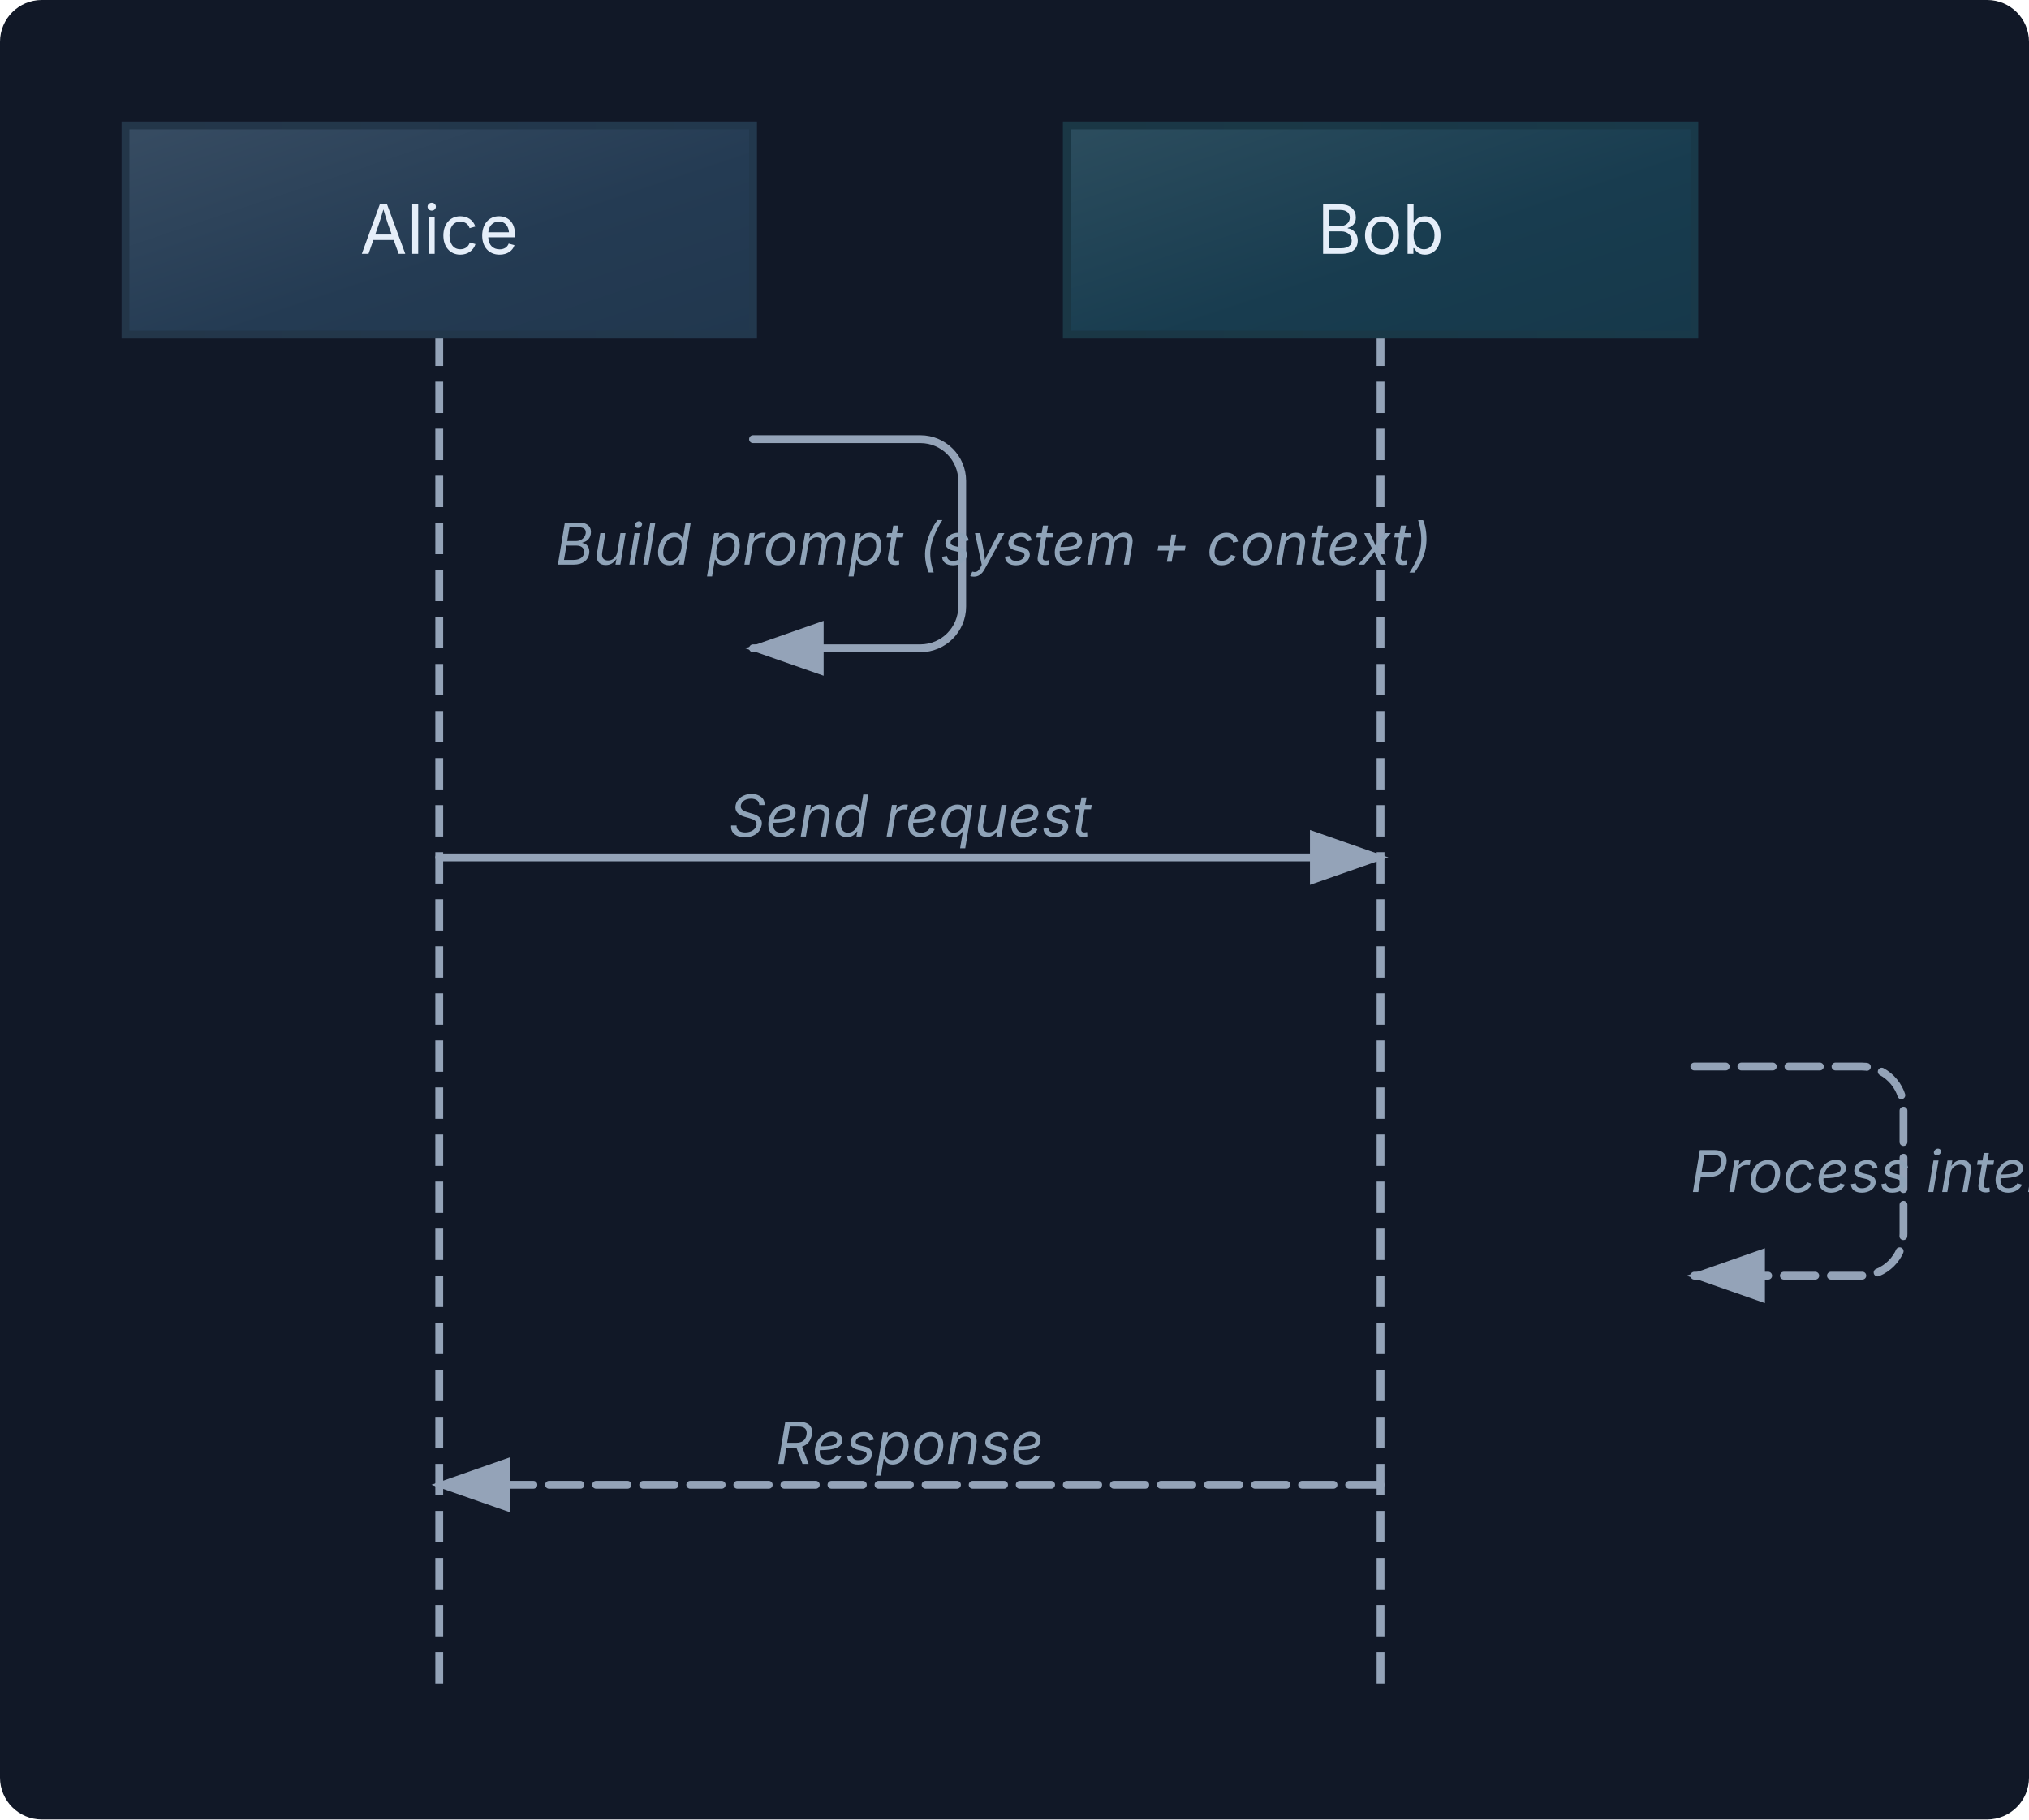
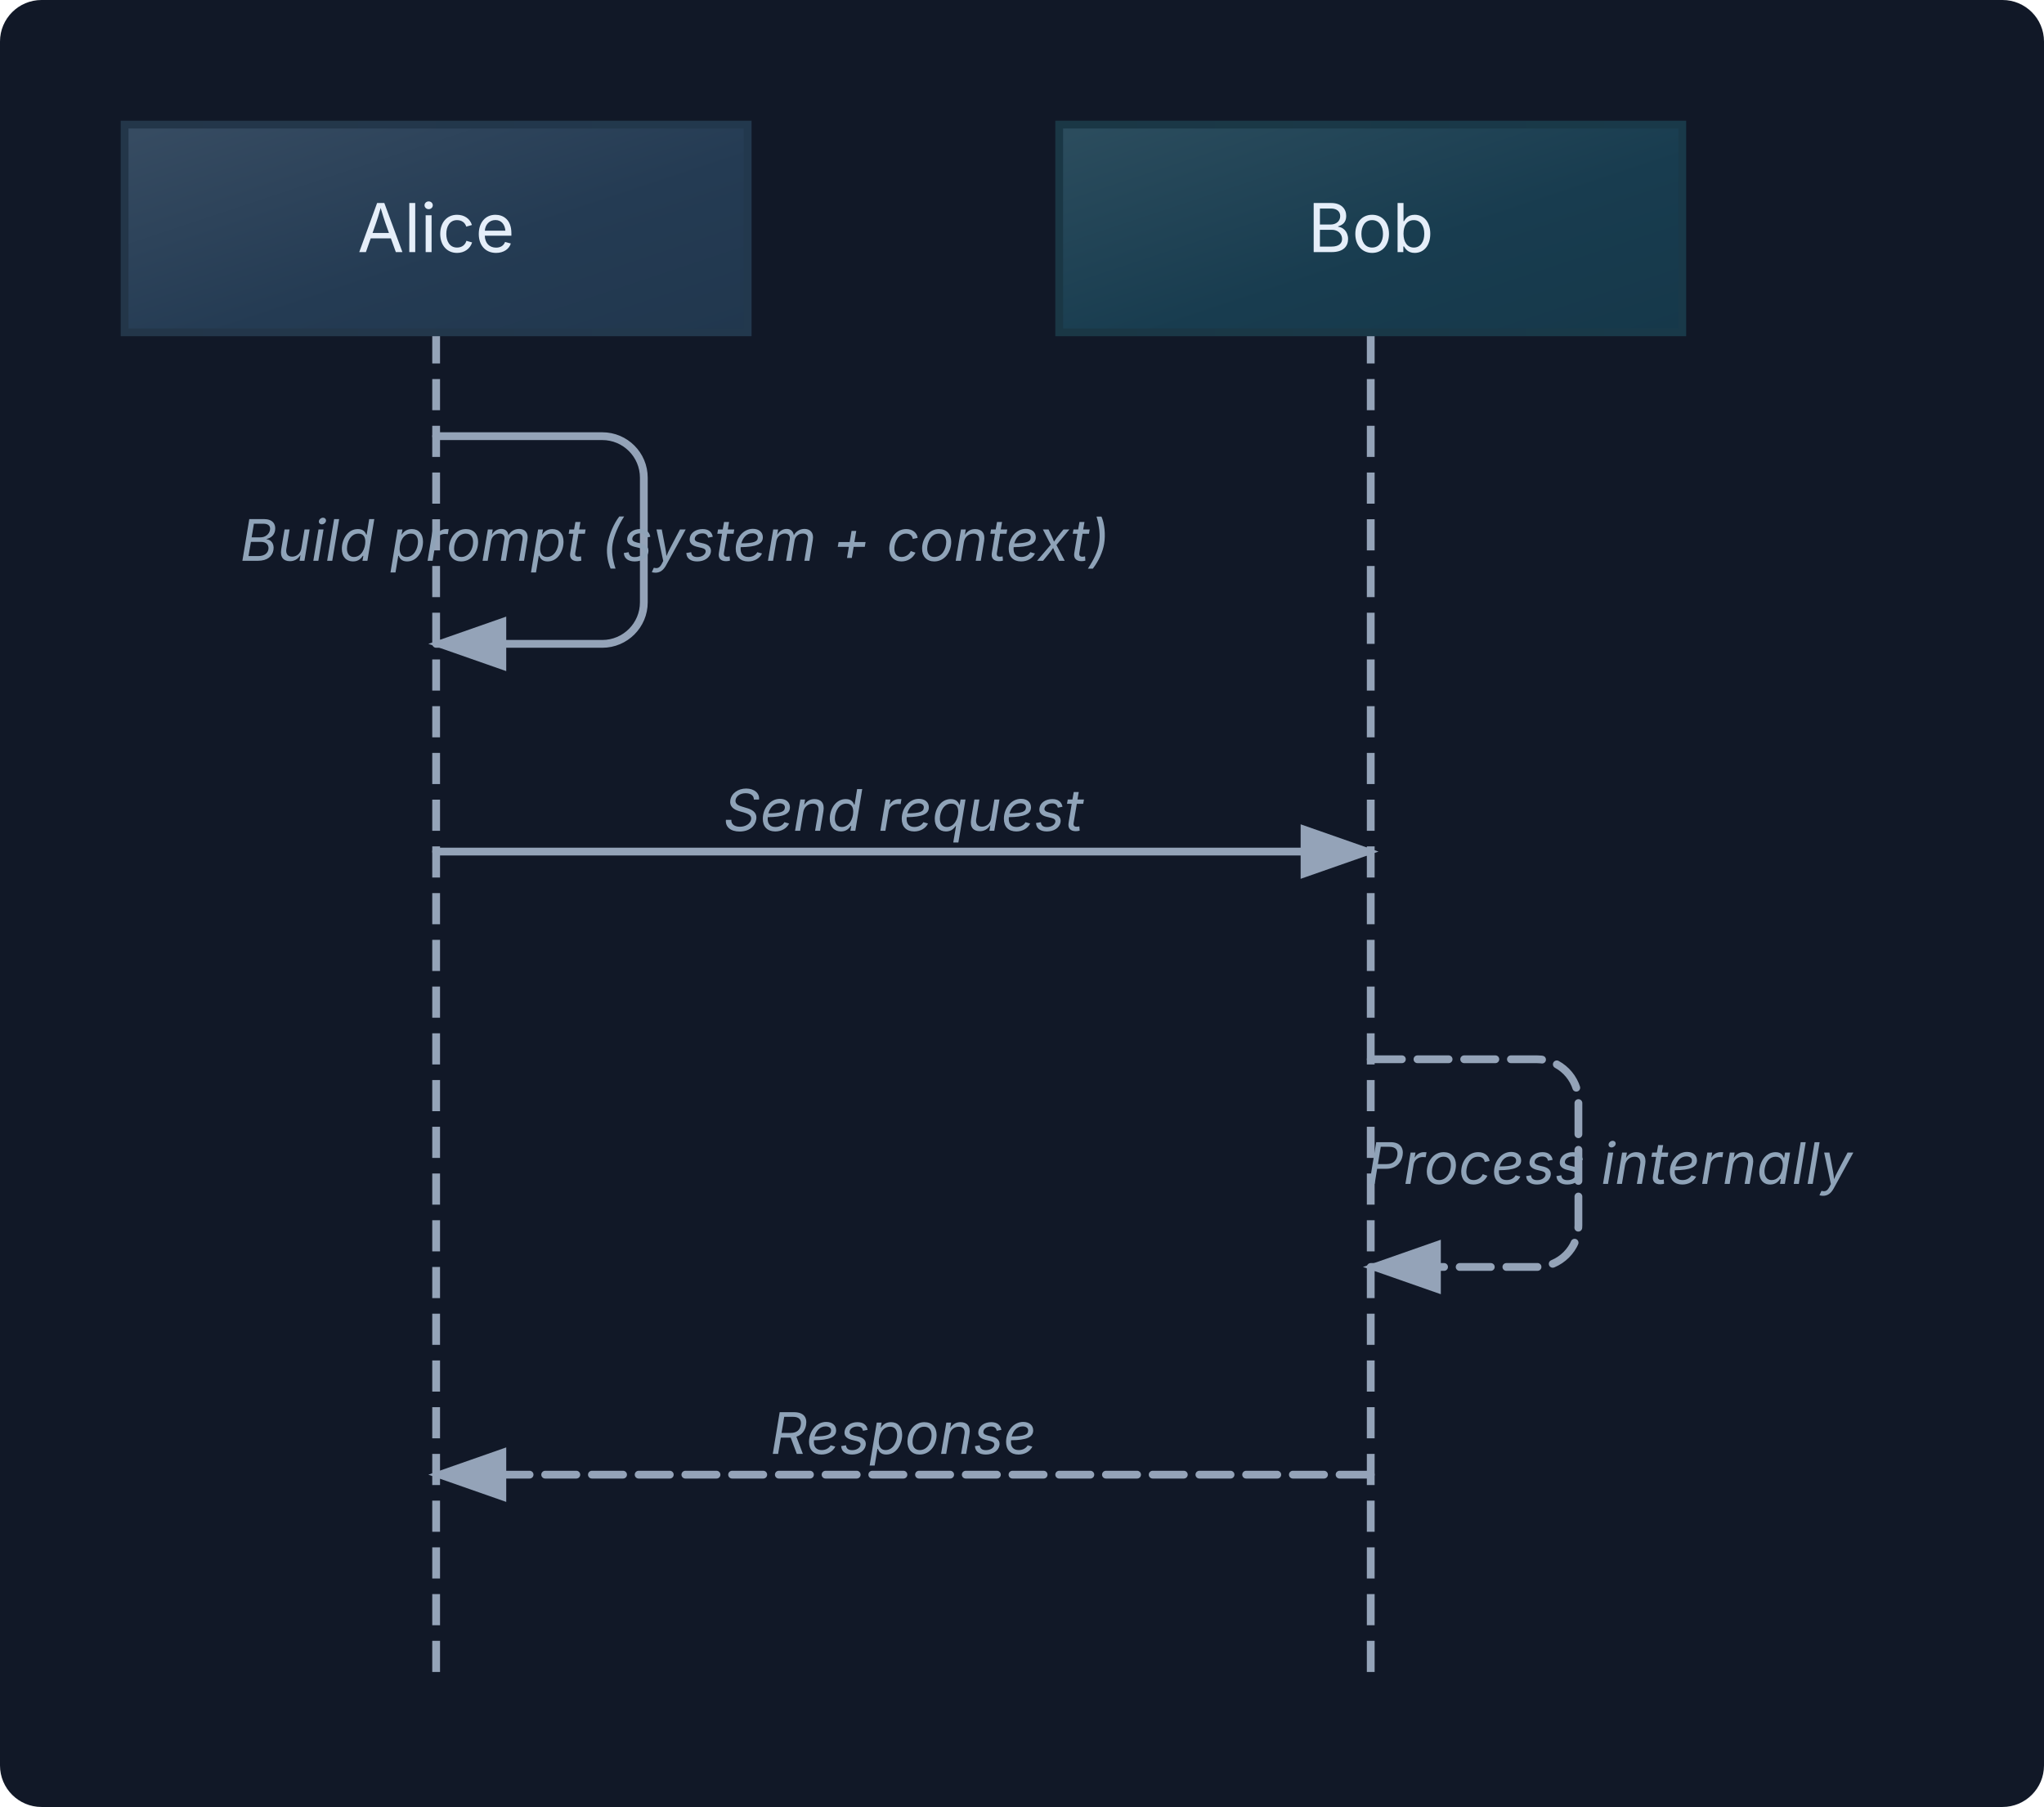
- <svg xmlns="http://www.w3.org/2000/svg" width="388.00" height="348.00" viewBox="0 0 388.00 348.00">
+ <svg xmlns="http://www.w3.org/2000/svg" width="393.67" height="348.00" viewBox="0 0 393.67 348.00">
  <defs>
    <marker id="arrowhead" markerWidth="10" markerHeight="7" refX="9" refY="3.5" orient="auto">
      <polygon points="0 0, 10 3.5, 0 7" fill="#94A3B8" />
    </marker>
    <marker id="arrowhead-open" markerWidth="12" markerHeight="9" refX="11" refY="4.50" orient="auto">
      <polygon points="0 0, 12 4.50, 0 9" fill="#111827" stroke="#94A3B8" stroke-width="1.50" />
    </marker>
    <marker id="arrowhead-filled-diamond" markerWidth="14" markerHeight="9" refX="1" refY="4.50" orient="auto">
      <polygon points="1 4.50, 7 1, 13 4.50, 7 8" fill="#94A3B8" />
    </marker>
    <marker id="arrowhead-open-diamond" markerWidth="14" markerHeight="9" refX="1" refY="4.50" orient="auto">
      <polygon points="1 4.50, 7 1, 13 4.50, 7 8" fill="#111827" stroke="#94A3B8" stroke-width="1.50" />
    </marker>
  </defs>
-   <rect width="388.00" height="348.00" fill="#111827" rx="8.00" ry="8.00" />
+   <rect width="393.67" height="348.00" fill="#111827" rx="8.00" ry="8.00" />
  <line x1="84.00" y1="64.00" x2="84.00" y2="324.00" stroke="#94A3B8" stroke-width="1.50" stroke-dasharray="6,3" />
  <line x1="264.00" y1="64.00" x2="264.00" y2="324.00" stroke="#94A3B8" stroke-width="1.50" stroke-dasharray="6,3" />
-   <path d="M 144.00,84.00 L 176.00,84.00 A 8.00,8.00 0 0 1 184.00,92.00 L 184.00,116.00 A 8.00,8.00 0 0 1 176.00,124.00 L 144.00,124.00" fill="none" stroke="#94A3B8" stroke-width="1.50" stroke-linecap="round" marker-end="url(#arrowhead)" />
-   <text x="190.00" y="108.00" text-anchor="middle" font-family="&quot;Segoe UI&quot;, Inter, Arial, sans-serif" font-size="11.05" fill="#8FA3B8" font-style="italic">Build prompt (system + context)</text>
+   <path d="M 84.00,84.00 L 116.00,84.00 A 8.00,8.00 0 0 1 124.00,92.00 L 124.00,116.00 A 8.00,8.00 0 0 1 116.00,124.00 L 84.00,124.00" fill="none" stroke="#94A3B8" stroke-width="1.50" stroke-linecap="round" marker-end="url(#arrowhead)" />
+   <text x="130.00" y="108.00" text-anchor="middle" font-family="&quot;Segoe UI&quot;, Inter, Arial, sans-serif" font-size="11.05" fill="#8FA3B8" font-style="italic">Build prompt (system + context)</text>
  <path d="M 84.00,164.00 C 156.00,164.00 192.00,164.00 264.00,164.00" fill="none" stroke="#94A3B8" stroke-width="1.50" stroke-linecap="round" marker-end="url(#arrowhead)" />
  <text x="174.00" y="160.00" text-anchor="middle" font-family="&quot;Segoe UI&quot;, Inter, Arial, sans-serif" font-size="11.05" fill="#8FA3B8" font-style="italic">Send request</text>
-   <path d="M 324.00,204.00 L 356.00,204.00 A 8.00,8.00 0 0 1 364.00,212.00 L 364.00,236.00 A 8.00,8.00 0 0 1 356.00,244.00 L 324.00,244.00" fill="none" stroke="#94A3B8" stroke-width="1.50" stroke-linecap="round" stroke-dasharray="6,3" marker-end="url(#arrowhead)" />
-   <text x="370.00" y="228.00" text-anchor="middle" font-family="&quot;Segoe UI&quot;, Inter, Arial, sans-serif" font-size="11.05" fill="#8FA3B8" font-style="italic">Process internally</text>
+   <path d="M 264.00,204.00 L 296.00,204.00 A 8.00,8.00 0 0 1 304.00,212.00 L 304.00,236.00 A 8.00,8.00 0 0 1 296.00,244.00 L 264.00,244.00" fill="none" stroke="#94A3B8" stroke-width="1.50" stroke-linecap="round" stroke-dasharray="6,3" marker-end="url(#arrowhead)" />
+   <text x="310.00" y="228.00" text-anchor="middle" font-family="&quot;Segoe UI&quot;, Inter, Arial, sans-serif" font-size="11.05" fill="#8FA3B8" font-style="italic">Process internally</text>
  <path d="M 264.00,284.00 C 192.00,284.00 156.00,284.00 84.00,284.00" fill="none" stroke="#94A3B8" stroke-width="1.50" stroke-linecap="round" stroke-dasharray="6,3" marker-end="url(#arrowhead)" />
  <text x="174.00" y="280.00" text-anchor="middle" font-family="&quot;Segoe UI&quot;, Inter, Arial, sans-serif" font-size="11.05" fill="#8FA3B8" font-style="italic">Response</text>
  <g transform="translate(24.00,24.00)">
    <defs>
      <linearGradient id="node-0-fill-gradient" x1="0%" y1="0%" x2="100%" y2="100%">
        <stop offset="0%" stop-color="#374C62" />
        <stop offset="58%" stop-color="#243B53" />
        <stop offset="100%" stop-color="#21374E" />
      </linearGradient>
      <linearGradient id="node-0-stroke-gradient" x1="0%" y1="0%" x2="100%" y2="0%">
        <stop offset="0%" stop-color="#233649" />
        <stop offset="100%" stop-color="#22384D" />
      </linearGradient>
    </defs>
    <rect width="120.00" height="40.00" rx="0" ry="0" fill="url(#node-0-fill-gradient)" stroke="url(#node-0-stroke-gradient)" stroke-width="1.50" />
    <text x="60.00" y="24.55" text-anchor="middle" font-family="&quot;Segoe UI&quot;, Inter, Arial, sans-serif" font-size="13.00" fill="#E5EEF9">Alice</text>
  </g>
  <g transform="translate(204.00,24.00)">
    <defs>
      <linearGradient id="node-1-fill-gradient" x1="0%" y1="0%" x2="100%" y2="100%">
        <stop offset="0%" stop-color="#2C4D5E" />
        <stop offset="58%" stop-color="#183C4F" />
        <stop offset="100%" stop-color="#16384A" />
      </linearGradient>
      <linearGradient id="node-1-stroke-gradient" x1="0%" y1="0%" x2="100%" y2="0%">
        <stop offset="0%" stop-color="#1A3745" />
        <stop offset="100%" stop-color="#193949" />
      </linearGradient>
    </defs>
    <rect width="120.00" height="40.00" rx="0" ry="0" fill="url(#node-1-fill-gradient)" stroke="url(#node-1-stroke-gradient)" stroke-width="1.50" />
    <text x="60.00" y="24.55" text-anchor="middle" font-family="&quot;Segoe UI&quot;, Inter, Arial, sans-serif" font-size="13.00" fill="#E5EEF9">Bob</text>
  </g>
</svg>
